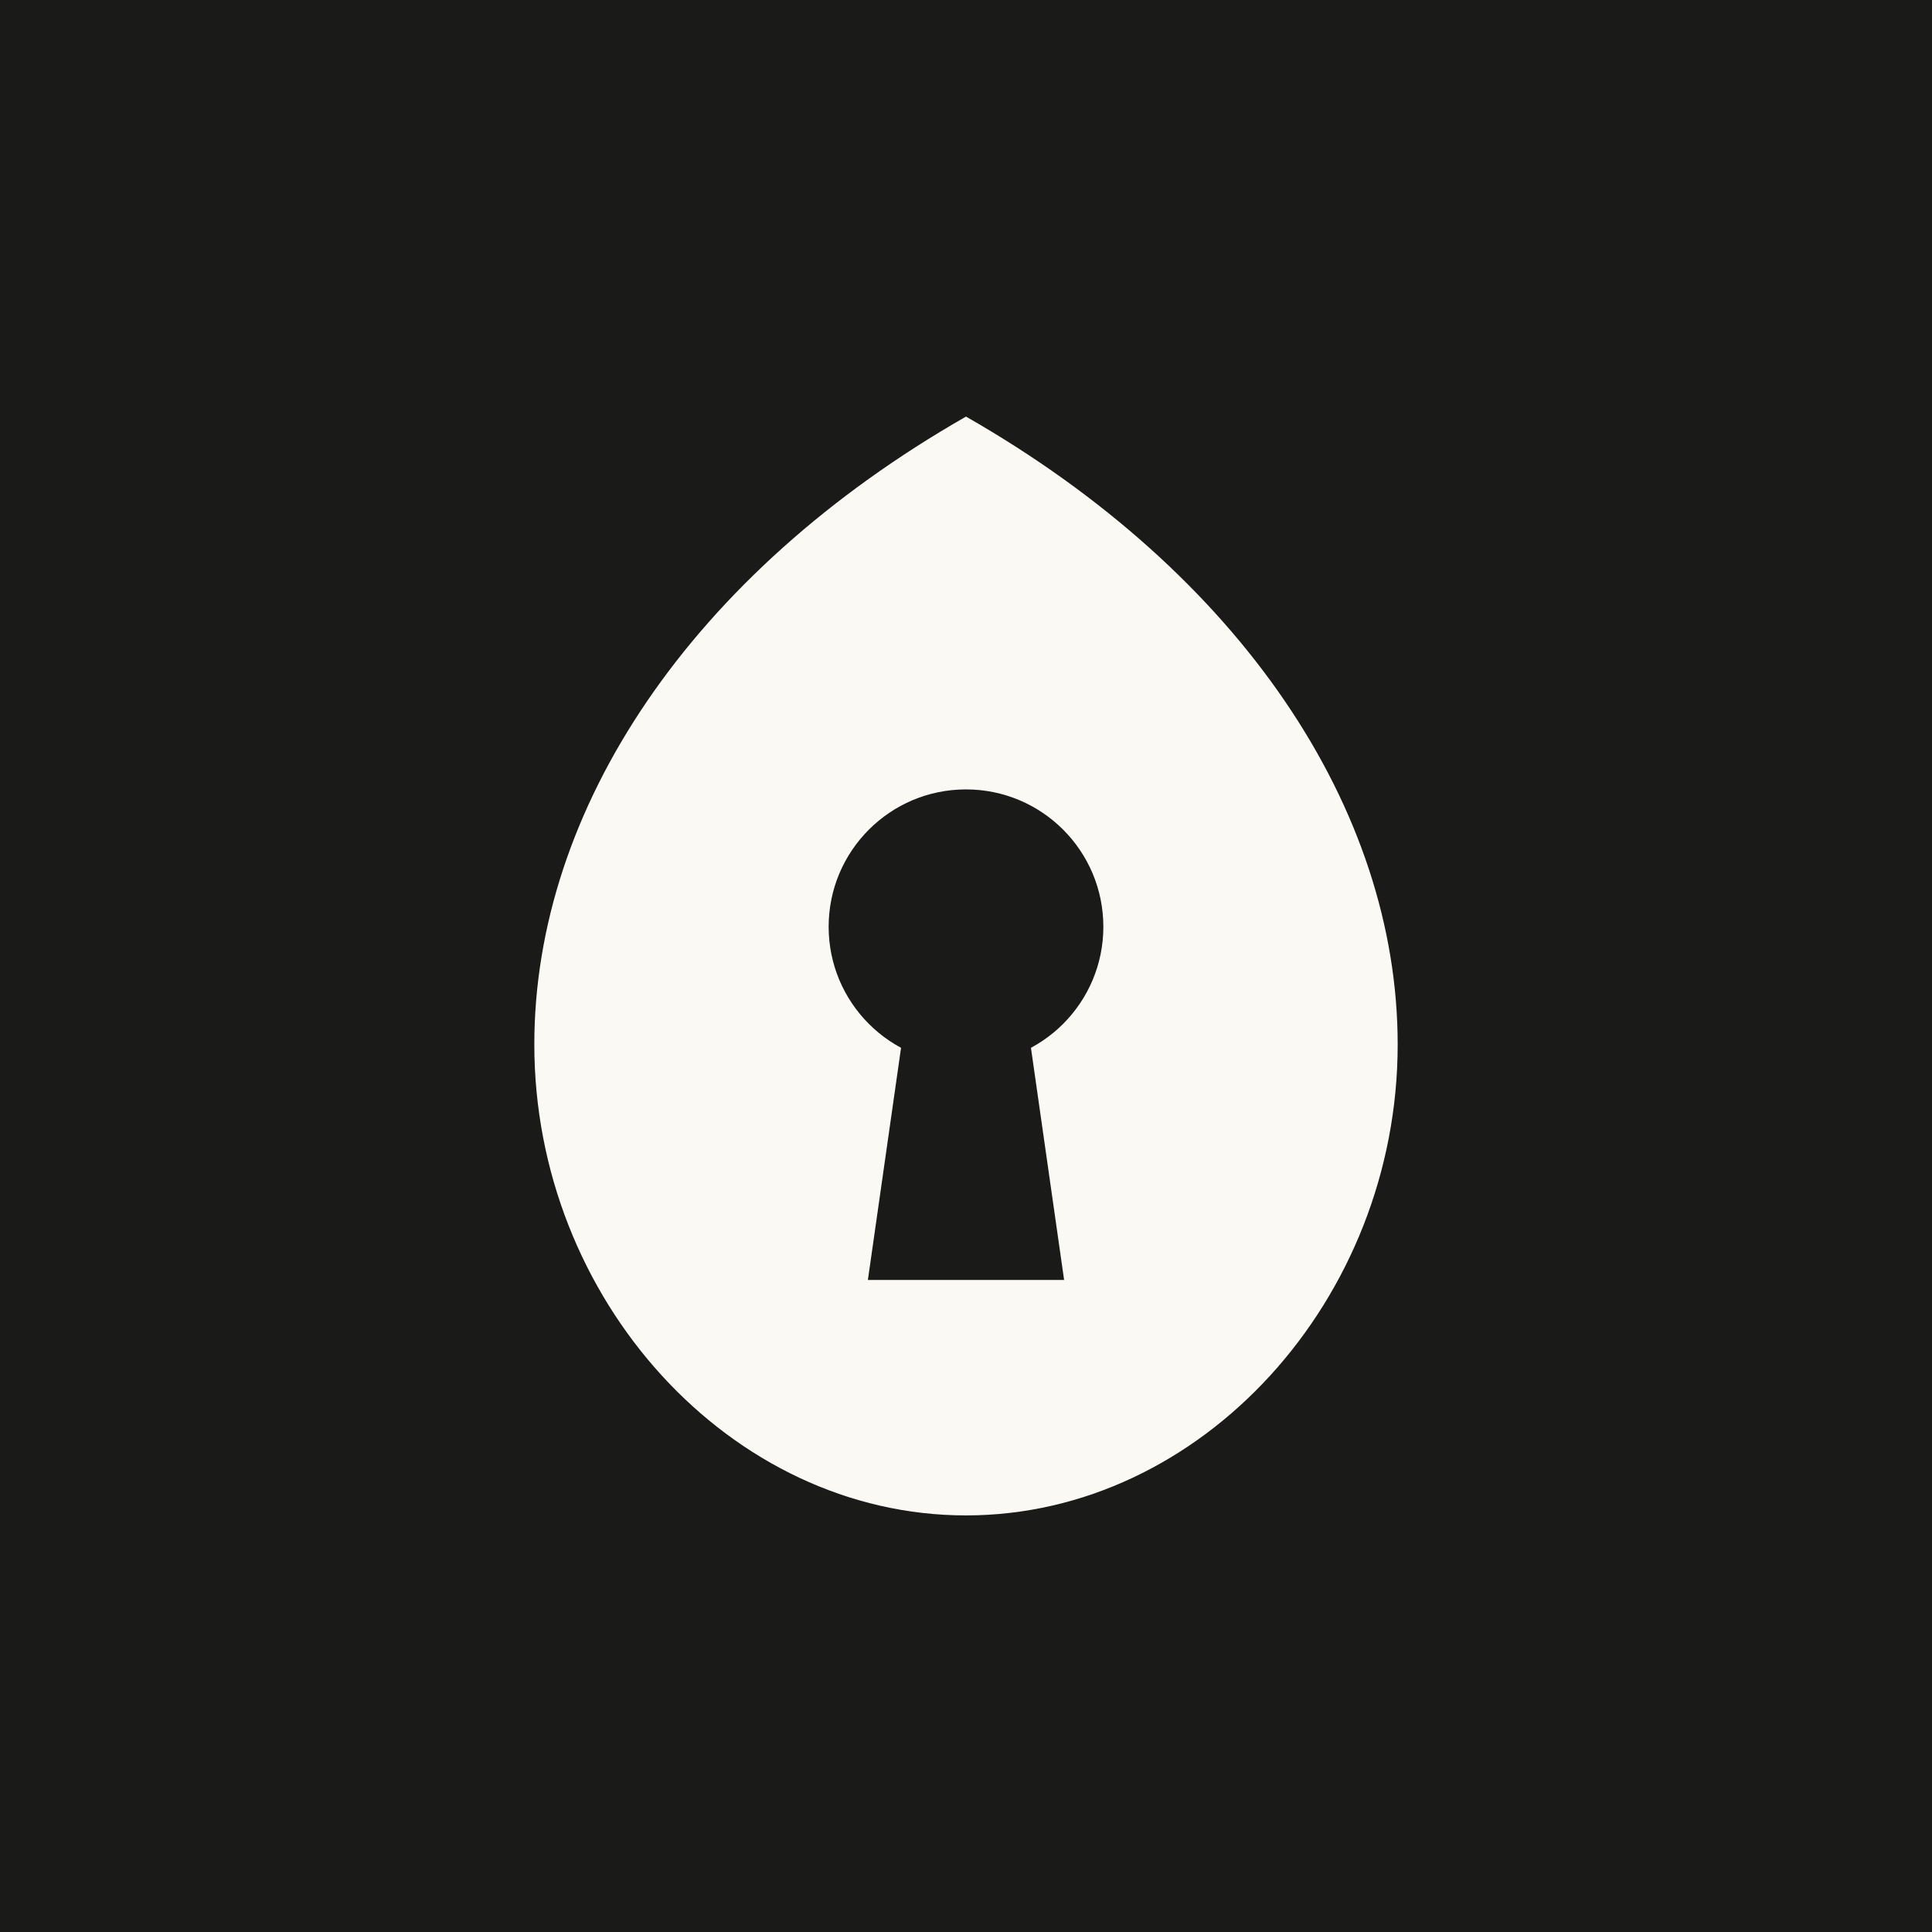
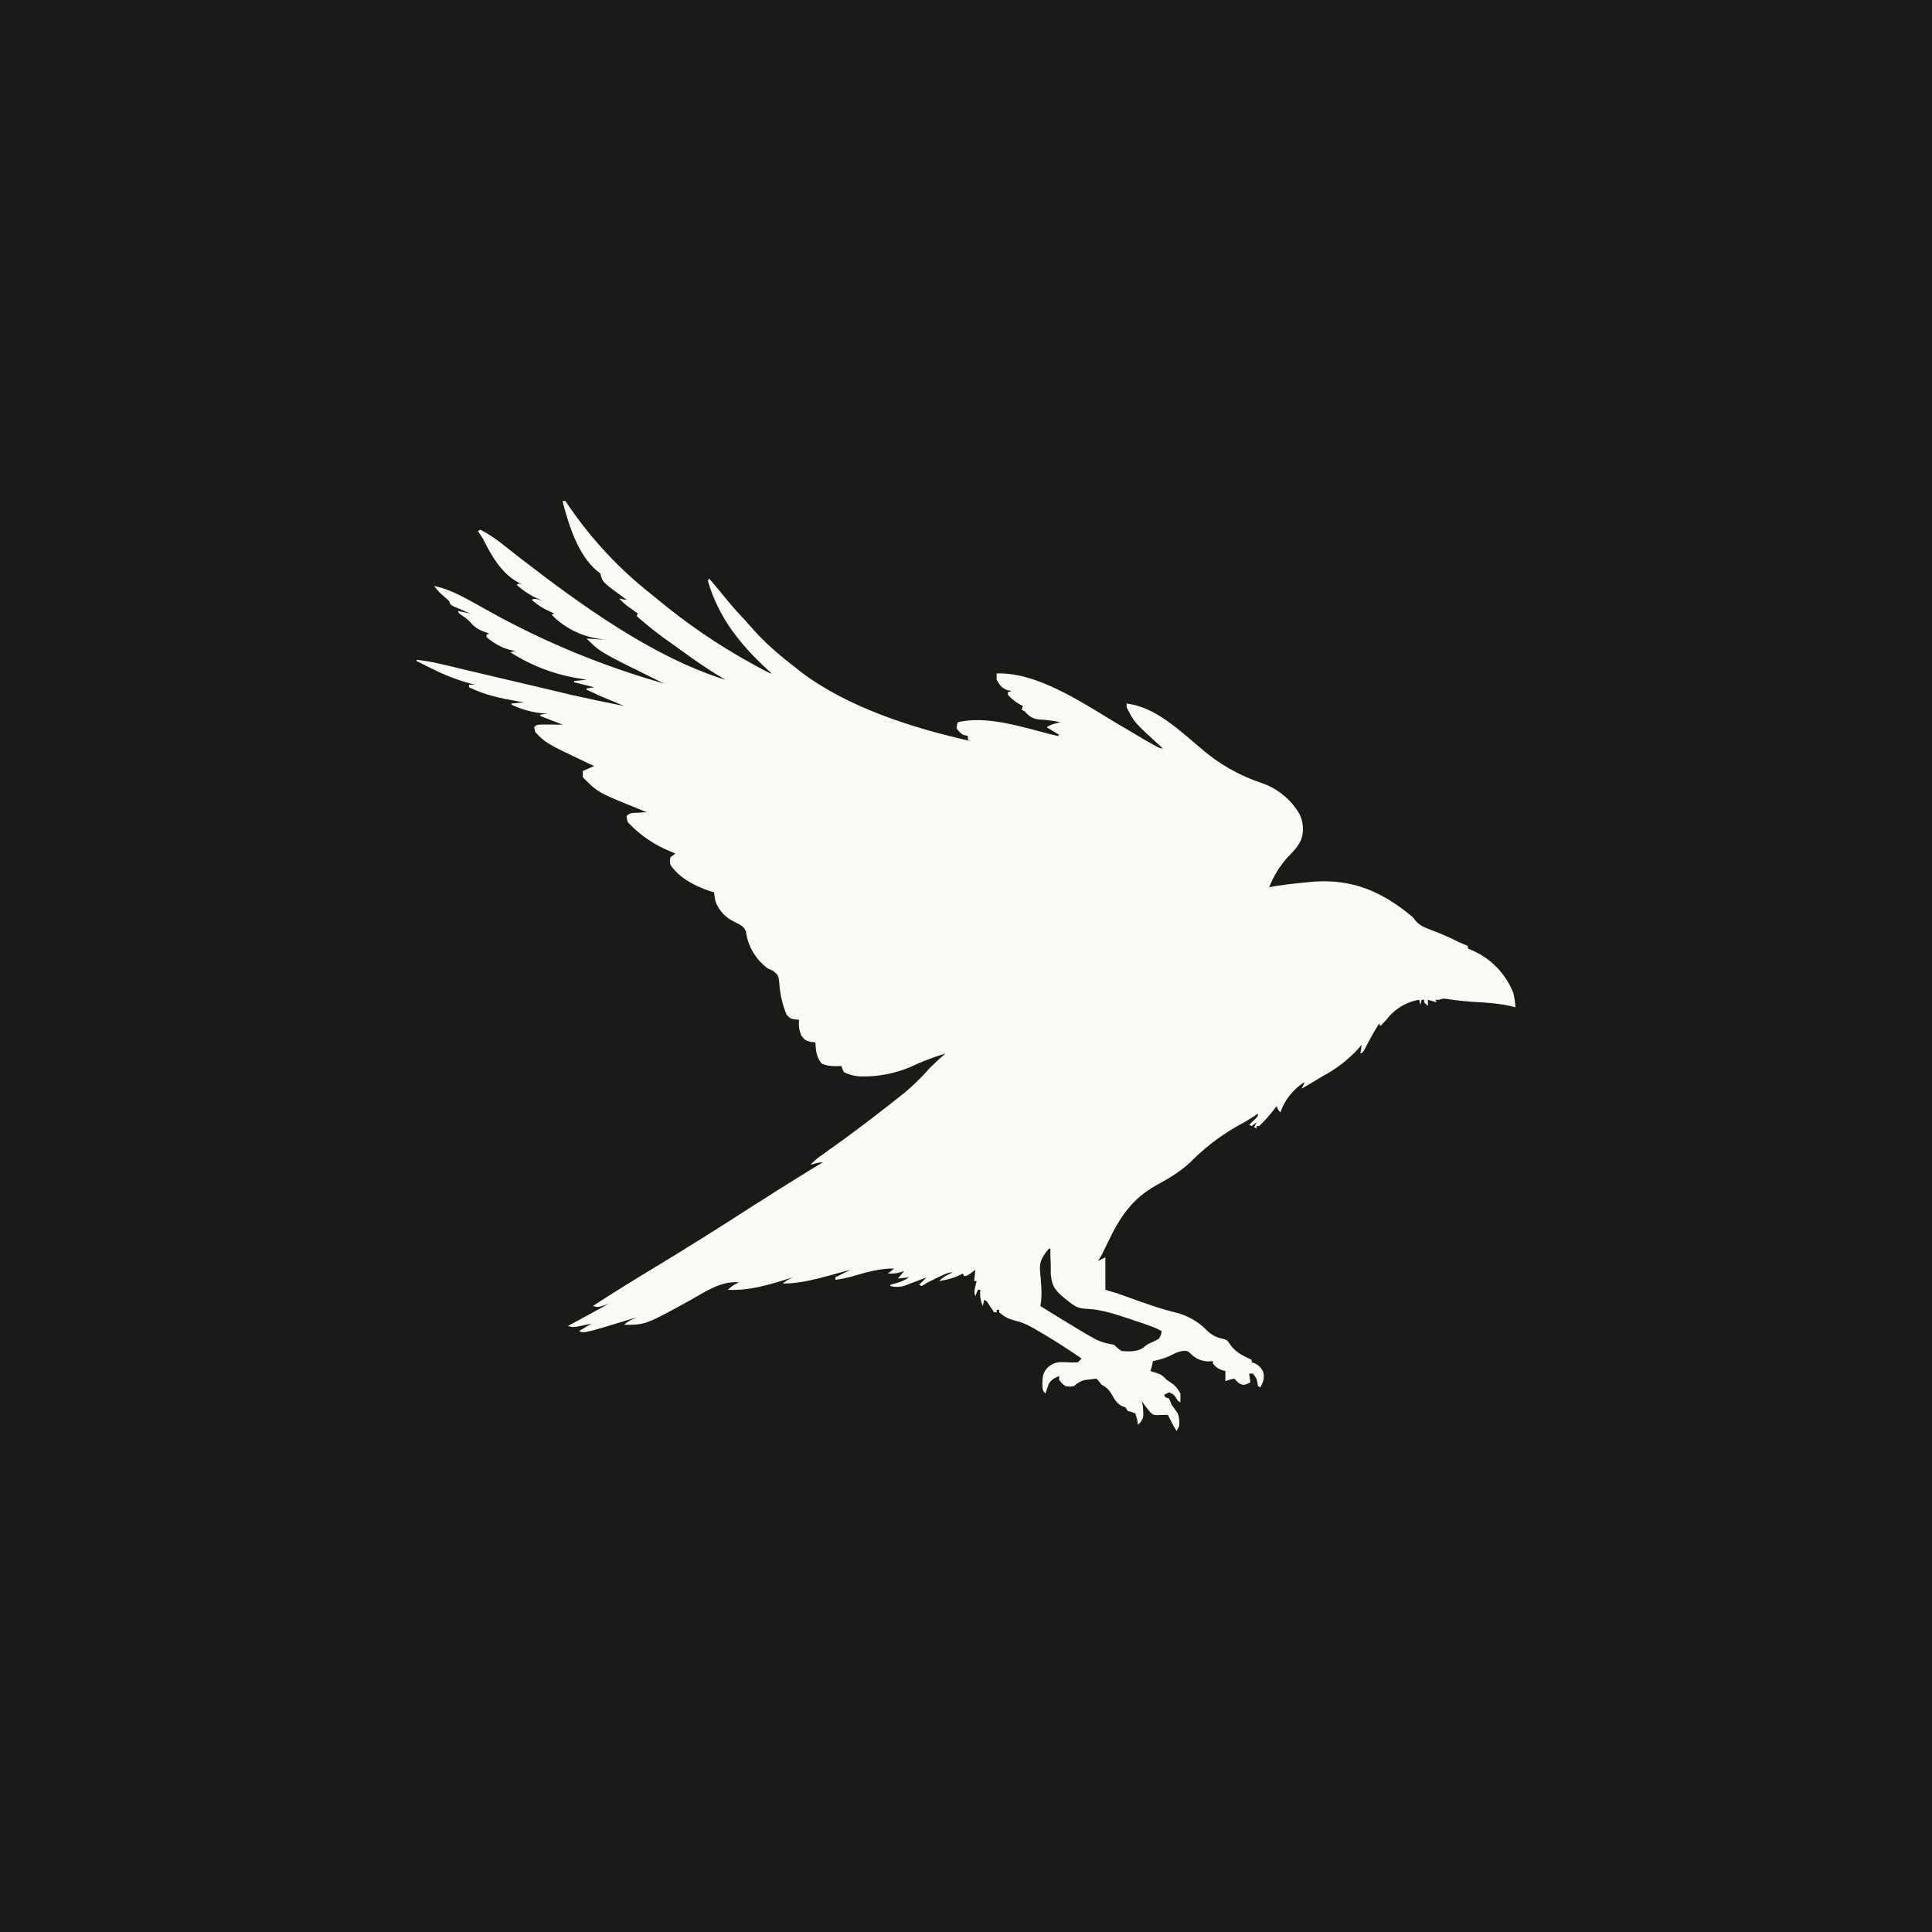
<svg xmlns="http://www.w3.org/2000/svg" viewBox="0 0 64 64" role="img" aria-label="NewTaven Superadmin">
  <rect width="64" height="64" fill="#1A1A18" />
  <g transform="translate(32 32) scale(0.65) translate(-32 -32)">
-     <path fill="#FBF9F4" d="M32 4 C 18 12, 10 24, 10 36 C 10 49, 20 60, 32 60 C 44 60, 54 49, 54 36 C 54 24, 46 12, 32 4 Z" />
-     <g fill="#1A1A18">
-       <circle cx="32" cy="30" r="7" />
-       <path d="M29 34 L 35 34 L 37 48 L 27 48 Z" />
+     <g transform="translate(1.069 2.567) scale(0.06371)">
+       <path fill="#FBF9F4" fill-rule="evenodd" d="M163 90h2l3.8 5.5A318 318 0 0 0 233 164l4 3.2a480 480 0 0 0 78.8 53.8l7.4 4c5.8 3 5.8 3 6.8 3l-3.1-2.9c-22.3-20.6-39.1-41.5-47.9-71.1l1-2q7.8 9.1 15.4 18.5a297 297 0 0 0 13.6 15.2l8.4 9.4c10 10.8 21 20 32.6 28.9l3 2.4c37.6 28.8 90.7 45.5 136 55.6l-2-1v-3l-4-1c-2.8-2.2-2.8-2.2-5-5 .2-2.8.2-2.8 1-5 22.9-5.7 52.4 4.1 74.4 9.7l5.6 1.3 1-1-10-6c3.6-2.4 6.8-3 11-4q-8.3-1.8-16.7-2.2c-5.9-.5-8.3-2.7-12.3-6.8l-2-1 1-3-3.2-1.7a34 34 0 0 1-8.8-7.3v-2l3-1-3.2-.6c-4.9-1.8-6.3-4-8.8-8.4v-5c33-1.4 70.7 24.8 98 41 32.1 19 32.1 19 35 19l-2.3-2.1C620 267 620 267 614 255v-3c23.2 2.9 41.9 21.3 59 35.5a141 141 0 0 0 49 28.1 56 56 0 0 1 30.2 24.7 27 27 0 0 1 1.5 20.4c-2.5 5.8-6.6 9.9-11 14.4A78 78 0 0 0 728 399l4.5-.9q11-1.7 22-2.7l8.1-.8c32-2.6 56.1 8 80.4 28.4l2.3 3c3.9 4.3 8.1 5.5 13.4 7.6q10.9 4.1 21.3 9.4l7 3v2l2.6 1.1a62 62 0 0 1 33.7 34.4q1.4 5.7 1.7 11.5l-4-1c-8-1.8-16-2.5-24.2-3a276 276 0 0 1-27.2-2.7c-2.6-.3-2.6-.3-5.6.7h-3l1 2-7-2v5l-3-3v-2h-2l-1 4-1-4a41 41 0 0 0-26.2 16l-4.8 5-1-2q-6.1 9.6-11.2 19.9C803 531 803 531 801 532l1-7-3 3.5a105 105 0 0 1-28 21.5l-8.3 5c-6.5 3.9-6.5 3.9-8.7 5l2-4v-1a47 47 0 0 0-19 24c-2-2-2-2-3-5l-1.5 2c-4 5-7.8 9.8-12.5 14h-2v2l-2-1 2-4-4 3-2-1 5.5-5.3c1.5-1.7 1.5-1.7 1.5-3.7l-3.4 2.4q-7 4.5-14.4 8.4a173 173 0 0 0-36.5 28.4c-8 7.5-17.6 13-27.2 18.3-19.5 11-29 25.5-38.5 45.5l-3.3 6.7-1.4 2.9C593 695 593 695 591 698l4-2 2-1v26l10 3 16.4 5.9c9.5 3.3 18.9 6.6 28.6 9a52 52 0 0 1 26.4 14.8 24 24 0 0 0 13.1 6.6c3.2.9 3.8 2 5.5 4.8 4.4 6.1 10.4 8.8 17 11.9v2l2.3.7c3.3 1.6 4.7 3.2 6.7 6.3 1.7 5.2.4 8.2-2 13l-2-1-.4-2.8c-.6-3.2-.6-3.2-3.6-7.2h-3l1 7c-4 2-4 2-6.5 1.9-2.5-.9-2.5-.9-4.6-3L700 792c-4 1-4 1-7 2v-8l-2.7-.7a15 15 0 0 1-7.3-5.3v-2l-3.5.3a20 20 0 0 1-14.6-6.5c-1.9-1.8-1.9-1.8-4.6-2a22 22 0 0 0-9.6 3A55 55 0 0 1 635 778l-.4 2.3c-.6 2.7-.6 2.7-1.6 5.7l4.3 1.3c3.9 1.2 6 2.6 8.7 5.7l3 2c3.6 2.4 6 5 8 9v7c-2-1-2-1-3.4-3.4-1.6-2.6-1.6-2.6-5.6-4.6l-4 2 1 2 3 1 2 5 5 7a24 24 0 0 1 1 10l-2 4a71 71 0 0 1-4.6-8.2l-1.4-2.7-1-2.1-2.5.1h-3.3l-3.3.2c-2.9-.3-2.9-.3-5.9-3.3l-3.2-4.2-2.8-3.8 1 4c.6 9.1.6 9.1-2 13.1l-2 1.9-.6-4.4-1.4-4.6c-3-1.4-3-1.4-6-2l-2-3-2.4-.9c-4.7-2-6.5-6-9-10.2a17 17 0 0 0-7.6-6.9l-4-5-6.2.8-3.5.4a18 18 0 0 0-8.3 4.8c-3.5.6-3.5.6-7 0-3-2.3-3-2.3-5-5v-3c-3.7 1.6-6.4 2.9-8.4 6.5L549 804c-2.7-2.7-2.3-4.4-2.4-8.2.1-5.5.5-8.8 4.4-12.8 5.1-4.3 8.6-4.4 15.2-4 4.8.2 4.8.2 8.8 0l3-3a525 525 0 0 0-38-24l-2.9-1.6a54 54 0 0 0-12.8-4.9c-5-1.2-8.4-3.1-12.3-6.5v-2h-2v2h-2l-3-4.4c-2.8-4.5-2.8-4.5-5-5.6l-1 5a23 23 0 0 1-2-13h-2l-2 5c-1.8-3.7.2-8.1 1-12h-2l1-9-3.4 2.5C486 710 486 710 484 710l-1-2-3.9 1.9c-5 2.2-9.7 3.2-15.1 4.1 3.4-3.4 6.7-5 11-7-4.4 0-7.4 2-11.4 3.8l-4.5 2.2c-4.1 2-4.1 2-7 3.8L450 718l-2-1 6-6-2.5 1-10.5 4-2.6 1a21 21 0 0 1-13.4 1v-1l4.7-1.3q5.5-1.5 10.3-4.7l-9 1 5-6-3.1 1c-3.5 1-6.3 1.2-9.9 1l5-4c-11.9-.2-22.8 3.2-34.1 6.4A79 79 0 0 1 381 713v-2l12-6-7 1.9-9.1 2.5-9.1 2.4c-9.6 2.4-18.9 4.2-28.8 4.2 2.4-2.4 5-3.5 8-5l-4.5 1.4c-15.9 5-30.7 9.4-47.5 8.6 3-3 5.3-4.3 9-6-14.4-1.2-26.4 7.2-38.5 14-36.3 20-36.3 20-53.5 20 2.9-2.9 6.4-4.2 10-6l-3.5 1.1c-38.6 11.8-38.6 11.8-42.5 9.9l10-6-3.1.7-4.2.9-4 .8c-3.7.6-3.7.6-7.7-.4l33-18-4.2 1.6c-4.8 1.4-4.8 1.4-8.8.4a1422 1422 0 0 1 43.7-27.4 3116 3116 0 0 0 86.3-54q8.3-5 16.4-10.4L353 630l4.8-3 13.2-8c-3.4 0-6.7 1.1-10 2a61 61 0 0 1 8.9-7.6l3-2.1q3-2.3 6.4-4.6A1179 1179 0 0 0 419 577l3.5-2.7L433 566l3.3-2.6q11-9.2 20.4-20 6-6 12.3-11.4-11.6 3.5-23 8.5a96 96 0 0 1-39.3 9.8h-5.5A32 32 0 0 1 388 547c-1.5-2.7-1.5-2.7-2-5l-4 .1c-4.6 0-7.8-.2-12-2.1-4.3-5.4-4.6-10.3-5-17l-3.2-.2c-4.2-.9-5.3-1.6-7.8-4.8a23 23 0 0 1-2-13l-3.3-.3c-3.7-.7-3.7-.7-6.7-3.7q-4.9-11.8-5.8-24.7c-.7-6.9-.7-6.9-4.9-10.4L327 464a44 44 0 0 1-17.6-29.8c-2-4.6-5.2-5.5-9.5-7.7A29 29 0 0 1 285 410c-.7-4-.7-4-1-7l-3.6-1c-11.8-4-24.3-10.4-31.4-21-.4-3-.4-3 0-6l4-3-3.3-1.4A96 96 0 0 1 215 347c-.8-2.6-.8-2.6-1-5 2.9-2.9 5.1-2.4 9.1-2.6l4-.3 2.9-.1-4.7-2C191 323.2 191 323.2 179 311v-5l9-4-5-2.3c-33.3-15.8-33.3-15.8-42-24.7l-1-4c2-2 2-2 6.8-2.2h5.8l5.9.1 4.5.1-18-7v-1l6-1h-2.3a74 74 0 0 1-26.7-7v-1l10-1-5.3-.8c-13.7-2.4-26.2-5-38.7-11.2v-2h5l-3.3-.8c-11.3-3-21.3-7-31.7-12.2l-3.7-1.8L46 218v-1c11.8 1.3 23 4.2 34.5 7l72.1 17 18 4.3q20.7 4.6 41.4 8.7l-8.8-3.7Q192.5 246 182 241v-1l6-1-16-4v-1l10-1-5.8-1a143 143 0 0 1-55.2-21l4-1-4.7-1c-7-1.9-12.8-5.5-18.3-10v-2l2-1-4.7-1.7A23 23 0 0 1 89 187c-3-3-3-3-6.1-5-2.9-2-2.9-2-3.9-4l10 2-3.5-1.4-4.4-2-4.5-1.8C73 173 73 173 72 170l-3.8-3.4A48 48 0 0 1 60 158c15.7 3.1 31.3 13.4 45.4 21A654 654 0 0 0 244 236l-4.6-2.2c-46.7-23-46.7-23-57.4-33.8l14 1-4-.7a67 67 0 0 1-38-19.3l2-1-2.4-1.1A58 58 0 0 1 138 169c3.2-1.6 5.7 0 9 1l-2.8-1.3A64 64 0 0 1 126 157l2-1 3 1-2-1c-14.6-7-23-21.9-30-36l-4-6 2-1c11.6 5.7 21.8 15 32 22.8 48 37 105.7 79.1 164 97.2l-3.3-2c-11.4-6.7-22-14.2-32.7-22l-7.3-5.2q-14.5-10-27.7-21.8l1-2-2.3-1.6-3-2.2-2.9-2a56 56 0 0 1-6.8-6.2l2.4.5c2.6.5 2.6.5 3.6.5l-2.3-1.7c-17-12.4-17-12.4-18.7-19.3l-2.2-1.7c-15.5-12.6-23-36.7-27.8-55.3z M552 688h1v5.7l.3 7.4v7.3c.8 7.9 2.2 11.2 7.8 16.6l3.3 2.8 3.4 2.7c5.8 4.5 8 5.5 15.6 5.8 11.4.8 21 4 31.8 7.6l11.4 3.8C636 751 636 751 642 754c-.4 2.7-.4 2.7-2 6a52 52 0 0 1-7.4 3.7c-2.6 1.3-2.6 1.3-5 3.4-5 3.7-11.5 3.3-17.6 2.9-3.3-2.3-3.3-2.3-6-5l-4.7-.9a41 41 0 0 1-13.5-5.4l-4.6-2.6A1823 1823 0 0 1 545 734l.6-4a75 75 0 0 0 0-13.4l-.3-4-.6-6.7c-.5-7 1.4-10.6 5.7-16.1z" />
    </g>
  </g>
</svg>
